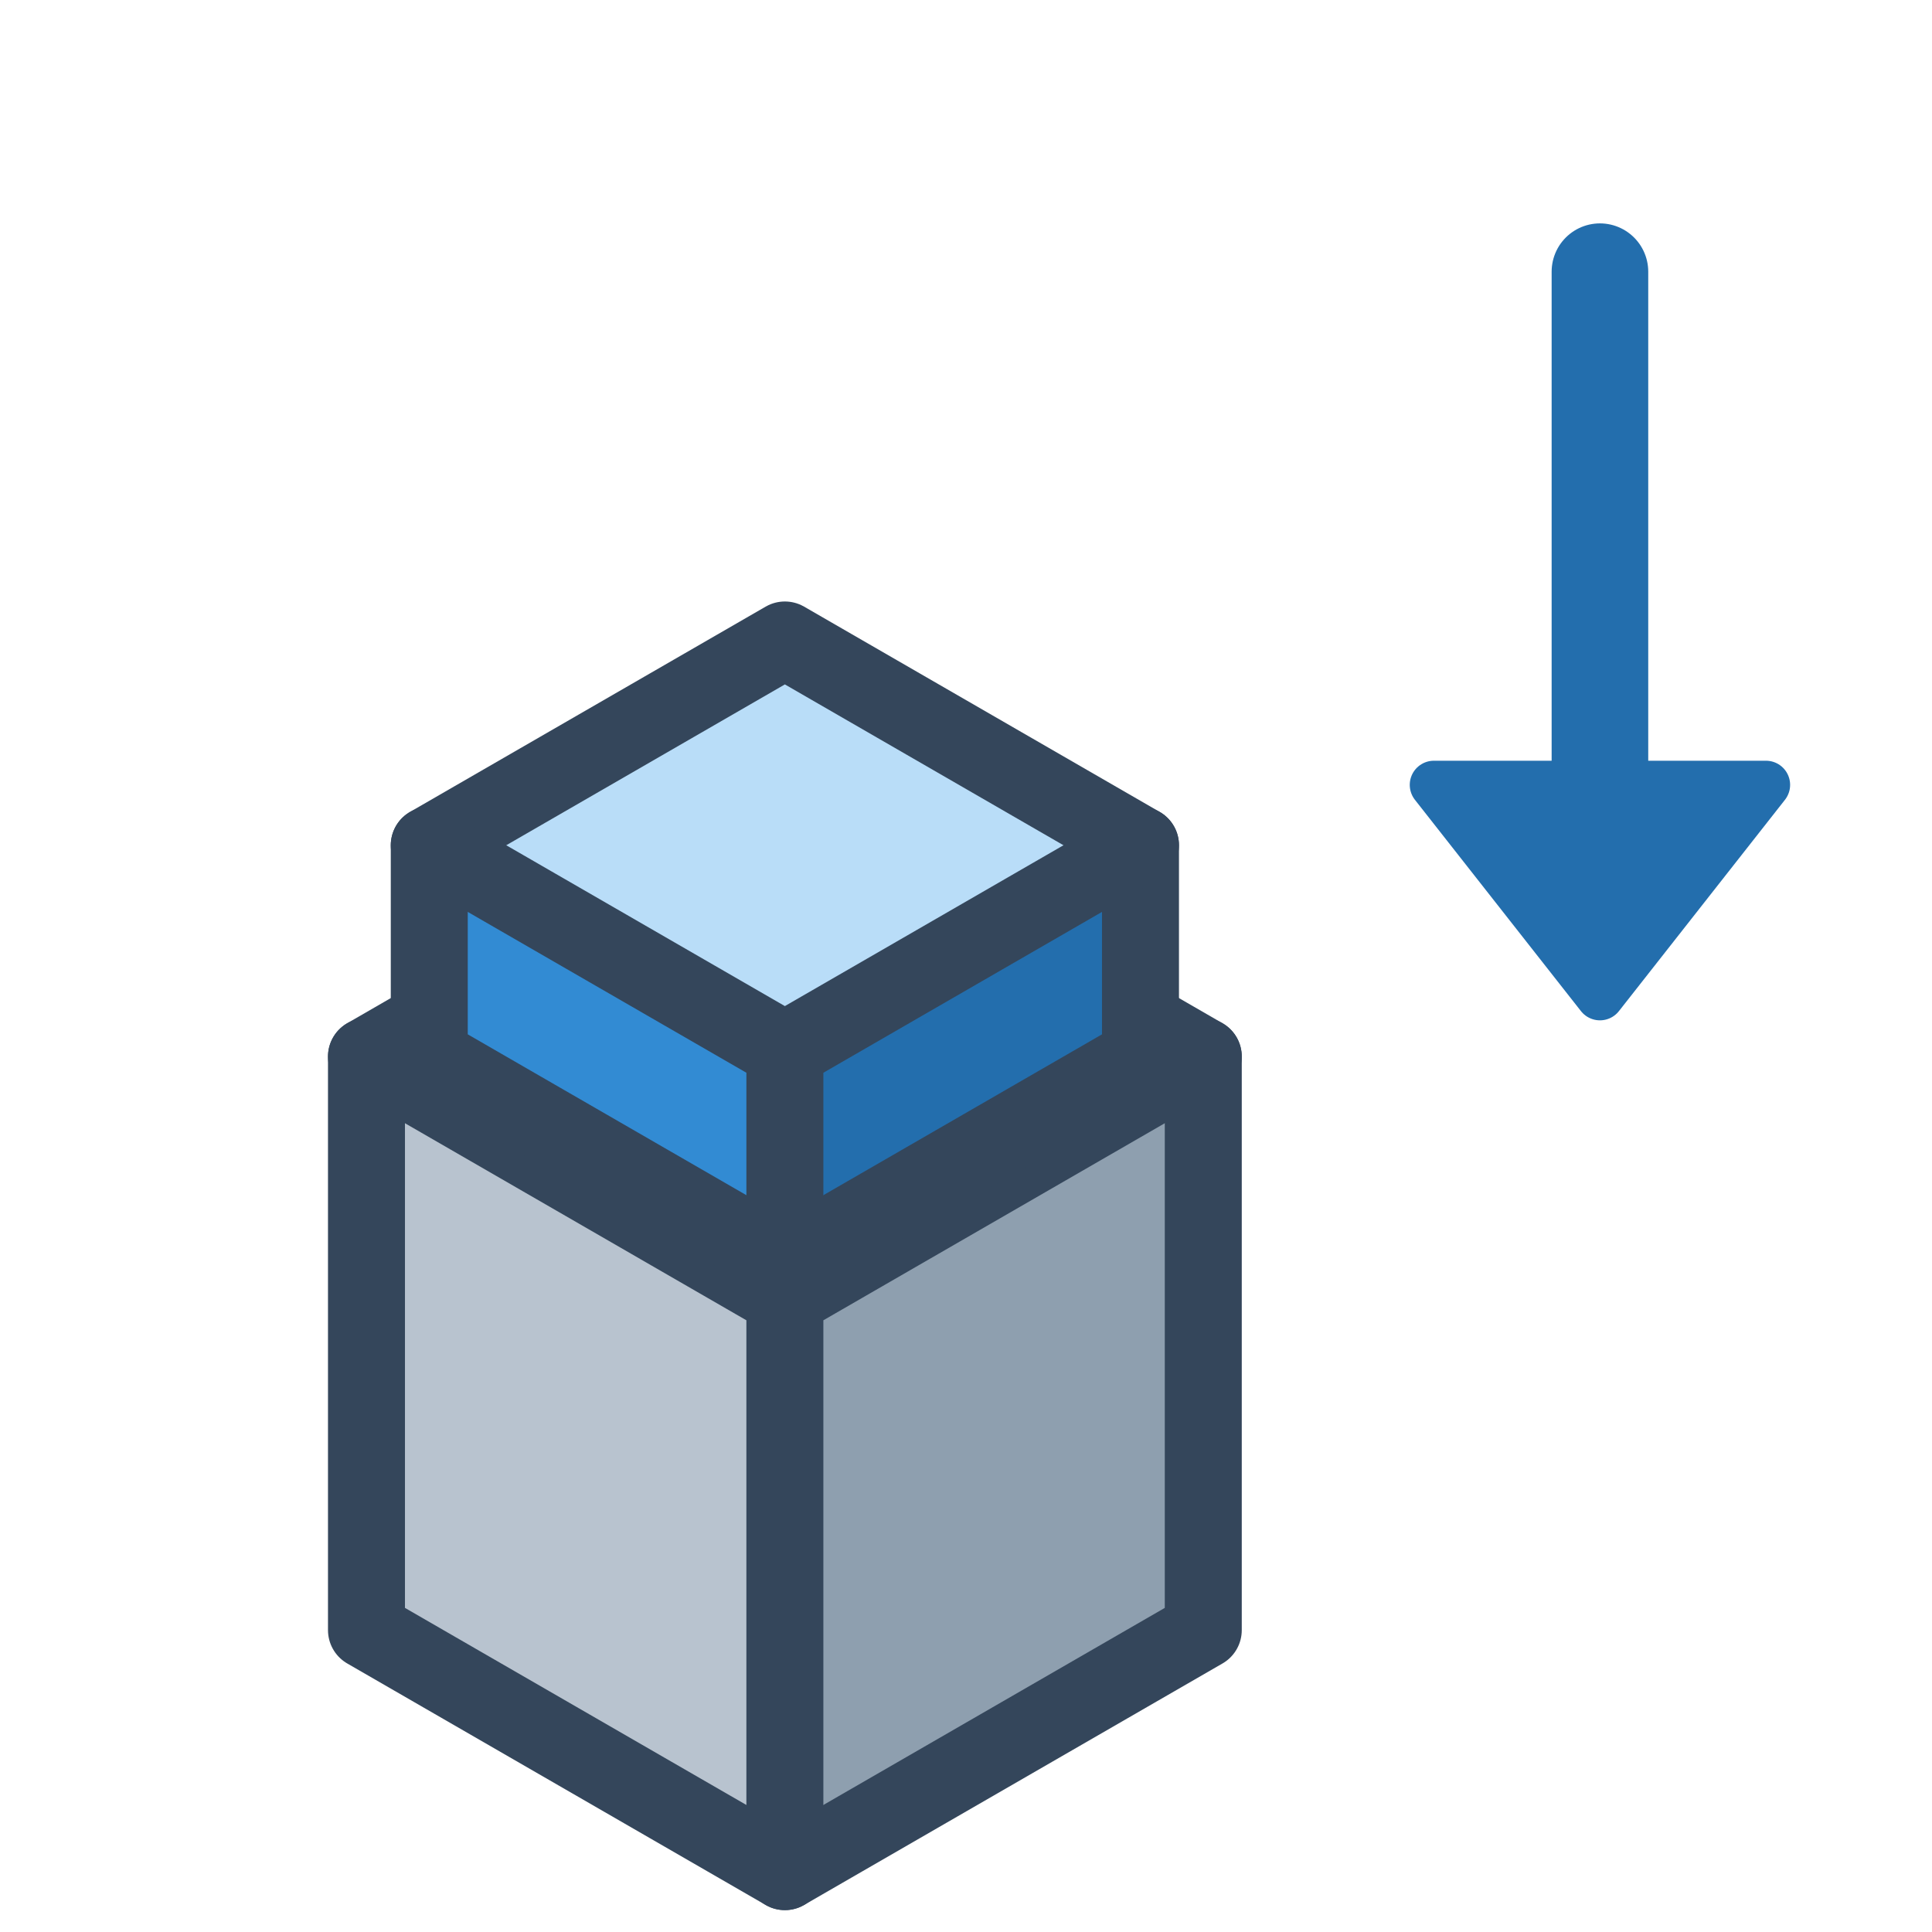
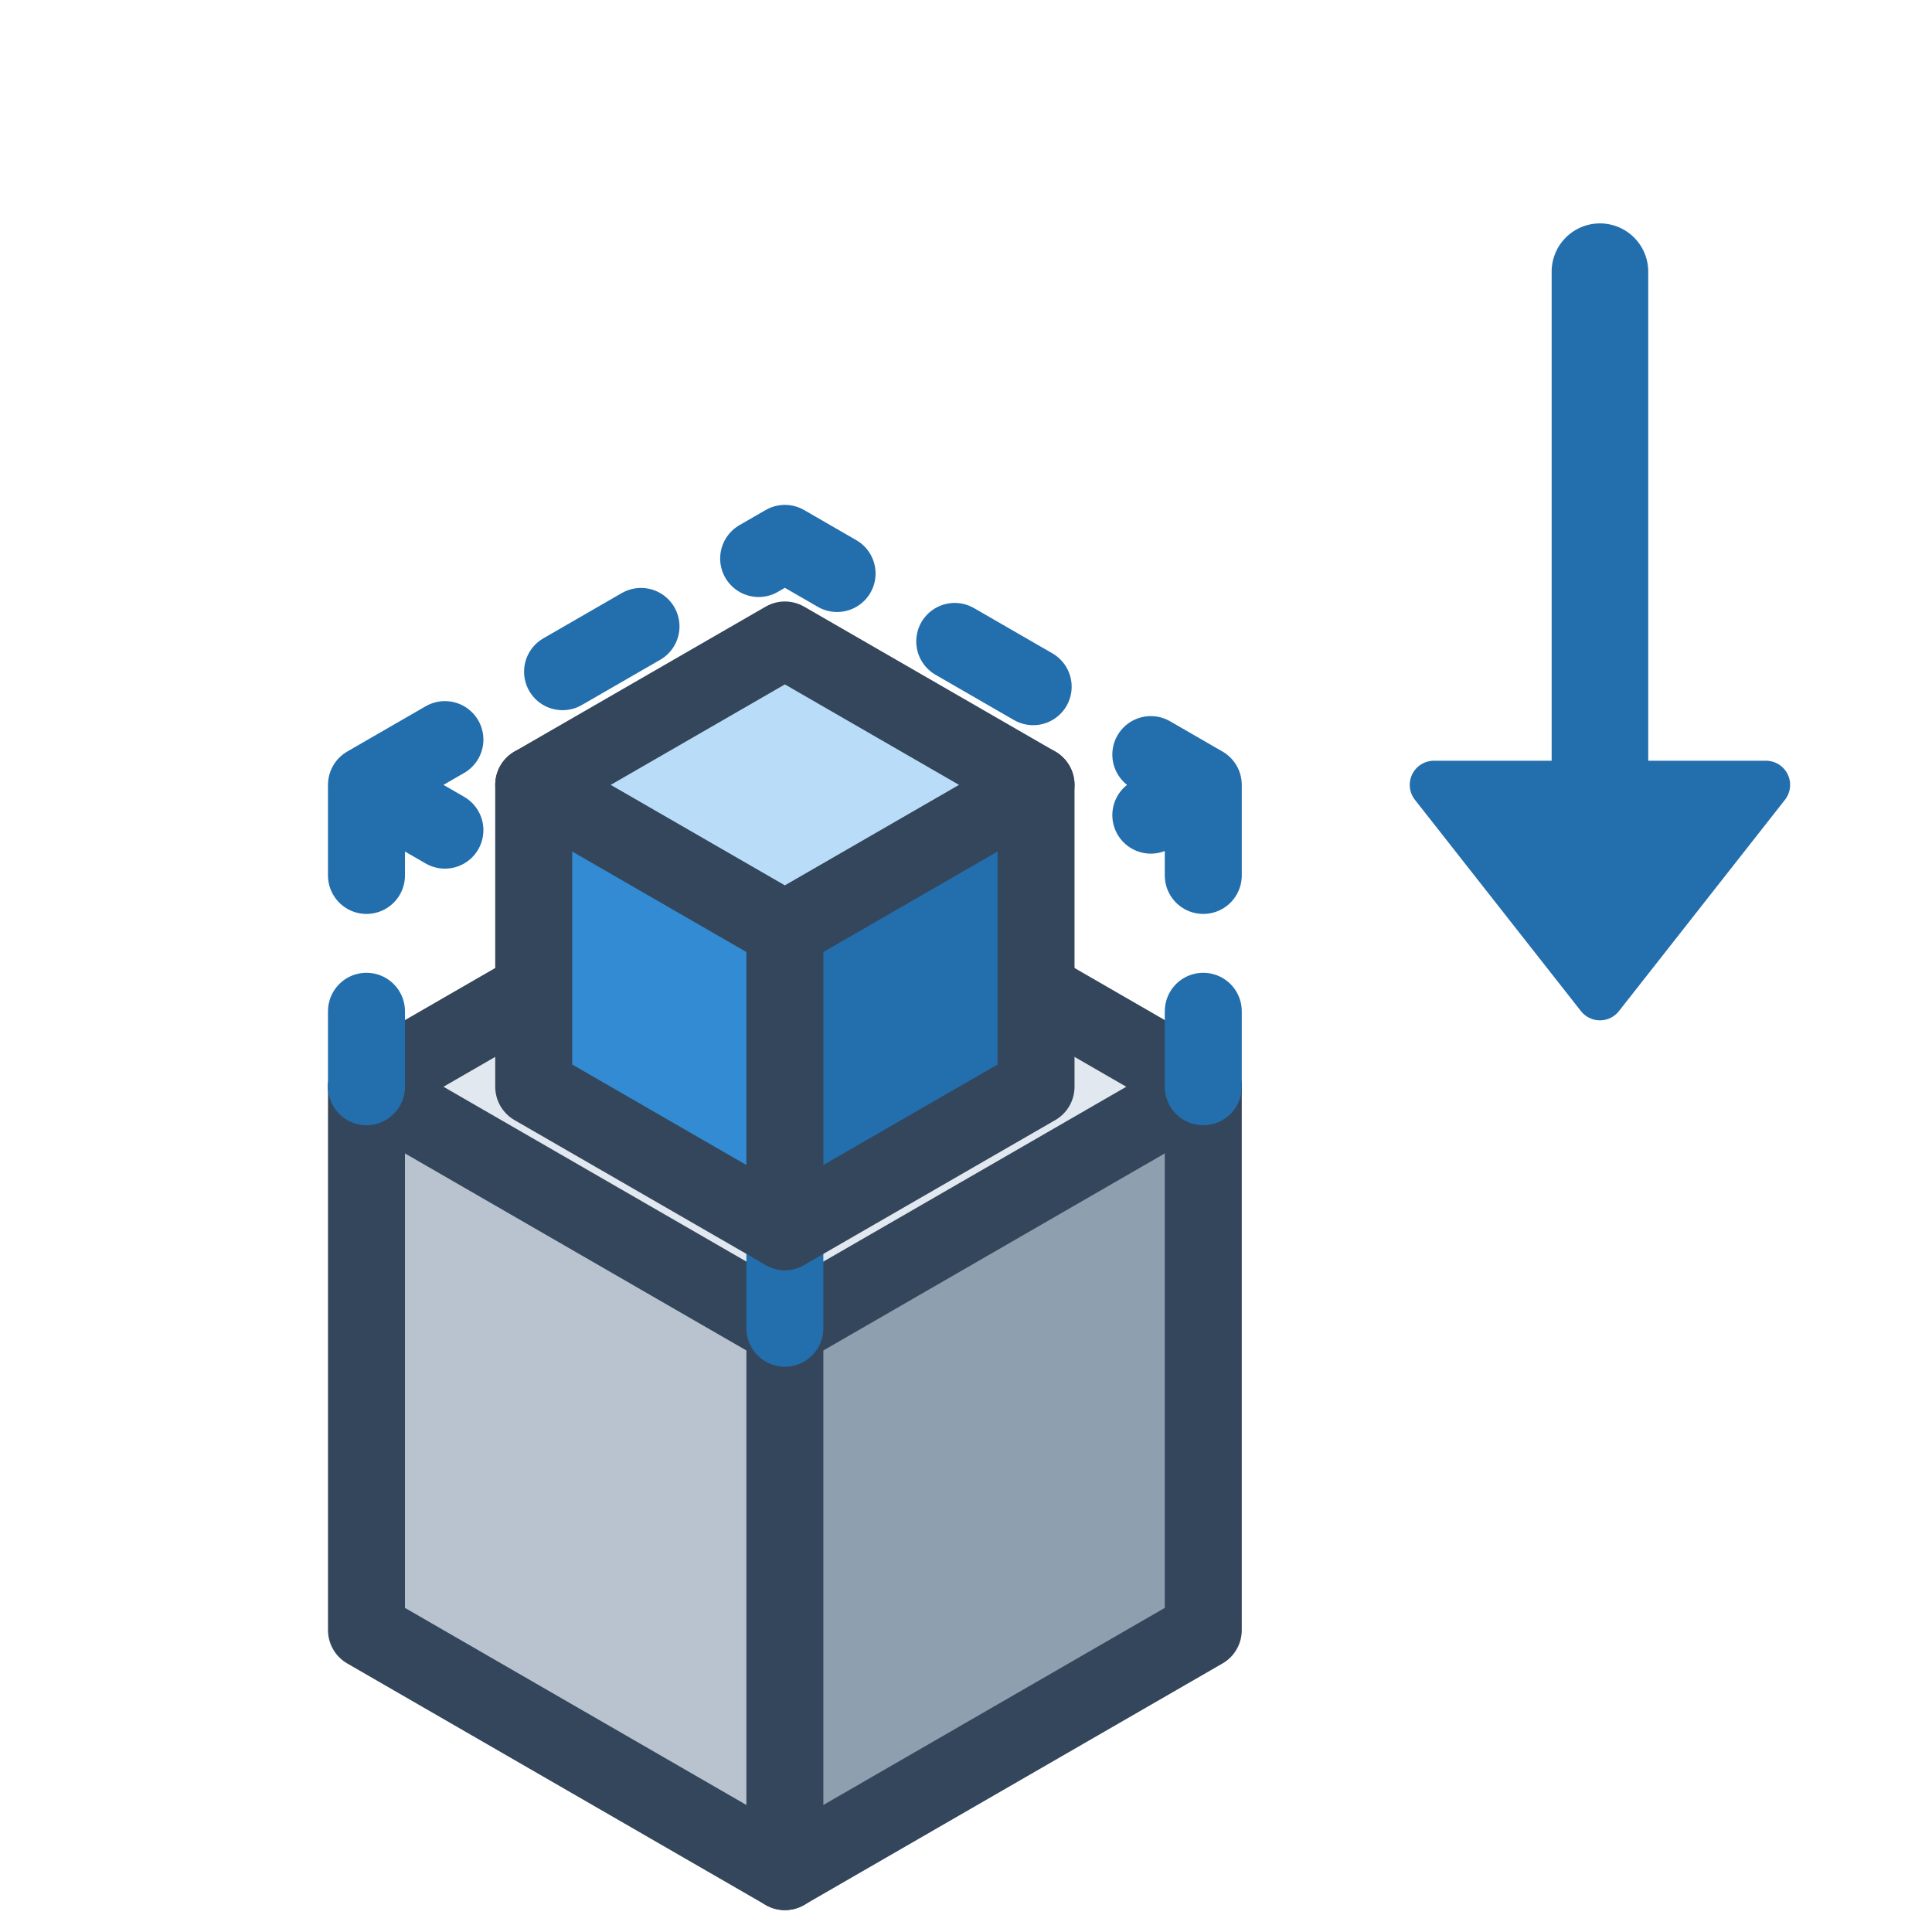
<svg xmlns="http://www.w3.org/2000/svg" viewBox="0 0 64 64">
-   <path d="M12.14 54.00L26.00 62.00L26.00 43.00L12.14 35.00Z" fill="#b8c3cf" />
-   <path d="M39.86 54.00L26.00 62.00L26.00 43.00L39.86 35.00Z" fill="#8e9faf" />
-   <path d="M26.00 27.00L39.86 35.00L26.00 43.00L12.14 35.00ZM16.47 35.00L26.00 40.50L35.53 35.00L26.00 29.50Z" fill="#e2e8ef" fill-rule="evenodd" />
-   <path d="M26.00 29.50L35.53 35.00L26.00 40.50L16.47 35.00Z" fill="#34465b" opacity="0.55" />
-   <path d="M26.00 29.50L35.53 35.00L26.00 40.50L16.47 35.00Z" fill="none" stroke="#34465b" stroke-width="2.55" stroke-linejoin="round" stroke-linecap="round" />
-   <path d="M26.00 27.00L39.86 35.00L39.86 54.00L26.00 62.00L12.14 54.00L12.14 35.00Z" fill="none" stroke="#34465b" stroke-width="2.55" stroke-linejoin="round" stroke-linecap="round" />
-   <path d="M12.14 35.00L26.00 43.00L39.86 35.00M26.00 43.00L26.00 62.00" fill="none" stroke="#34465b" stroke-width="2.55" stroke-linejoin="round" stroke-linecap="round" />
-   <path d="M14.22 35.00L26.00 41.80L26.00 34.80L14.22 28.00Z" fill="#328bd3" />
-   <path d="M37.78 35.00L26.00 41.80L26.00 34.80L37.78 28.00Z" fill="#236ead" />
-   <path d="M26.00 21.20L37.78 28.00L26.00 34.80L14.22 28.00Z" fill="#b9ddf8" />
-   <path d="M26.00 21.20L37.78 28.00L37.78 35.00L26.00 41.80L14.22 35.00L14.22 28.00Z" fill="none" stroke="#34465b" stroke-width="2.55" stroke-linejoin="round" stroke-linecap="round" />
-   <path d="M14.22 28.00L26.00 34.80L37.78 28.00M26.00 34.80L26.00 41.80" fill="none" stroke="#34465b" stroke-width="2.55" stroke-linejoin="round" stroke-linecap="round" />
+   <path d="M12.14 36.00L26.00 44.00L26.00 62.00L12.14 54.00Z" fill="#b8c3cf" />
+   <path d="M39.86 36.00L26.00 44.00L26.00 62.00L39.86 54.00Z" fill="#8e9faf" />
+   <path d="M26.00 28.00L39.86 36.00L26.00 44.00L12.14 36.00ZM26.00 30.50L35.53 36.00L26.00 41.50L16.47 36.00Z" fill="#e2e8ef" fill-rule="evenodd" />
+   <path d="M26.00 30.50L35.53 36.00L26.00 41.50L16.47 36.00Z" fill="#34465b" opacity="0.55" />
+   <path d="M26.00 28.00L39.86 36.00L39.86 54.00L26.00 62.00L12.14 54.00L12.14 36.00Z" fill="none" stroke="#34465b" stroke-width="2.55" stroke-linejoin="round" stroke-linecap="round" />
+   <path d="M12.14 36.00L26.00 44.00L39.86 36.00M26.00 44.00L26.00 62.00" fill="none" stroke="#34465b" stroke-width="2.55" stroke-linejoin="round" stroke-linecap="round" />
+   <path d="M12.14 26.00L26.00 18.00L39.86 26.00M12.14 26.00L12.14 36.00M39.86 26.00L39.86 36.00M12.14 26.00L26.00 34.00L39.86 26.00M26.00 34.00L26.00 44.00" fill="none" stroke="#236ead" stroke-width="2.55" stroke-linejoin="round" stroke-linecap="round" stroke-dasharray="3 4.5" />
+   <path d="M17.68 26.00L26.00 30.80L26.00 40.80L17.68 36.00Z" fill="#328bd3" />
+   <path d="M34.32 26.00L26.00 30.80L26.00 40.80L34.32 36.00Z" fill="#236ead" />
+   <path d="M26.00 21.20L34.32 26.00L26.00 30.80L17.68 26.00Z" fill="#b9ddf8" />
+   <path d="M26.00 21.20L34.32 26.00L34.32 36.00L26.00 40.80L17.68 36.00L17.68 26.00Z" fill="none" stroke="#34465b" stroke-width="2.55" stroke-linejoin="round" stroke-linecap="round" />
+   <path d="M17.68 26.00L26.00 30.80L34.32 26.00M26.00 30.80L26.00 40.80" fill="none" stroke="#34465b" stroke-width="2.55" stroke-linejoin="round" stroke-linecap="round" />
  <path d="M53.0 9.0L53.0 28.0" fill="none" stroke="#236ead" stroke-width="3.2" stroke-linejoin="round" stroke-linecap="round" />
  <path d="M47.5 26.0L53.0 33.0L58.5 26.0Z" fill="#236ead" stroke="#236ead" stroke-width="1.6" stroke-linejoin="round" stroke-linecap="round" />
</svg>
